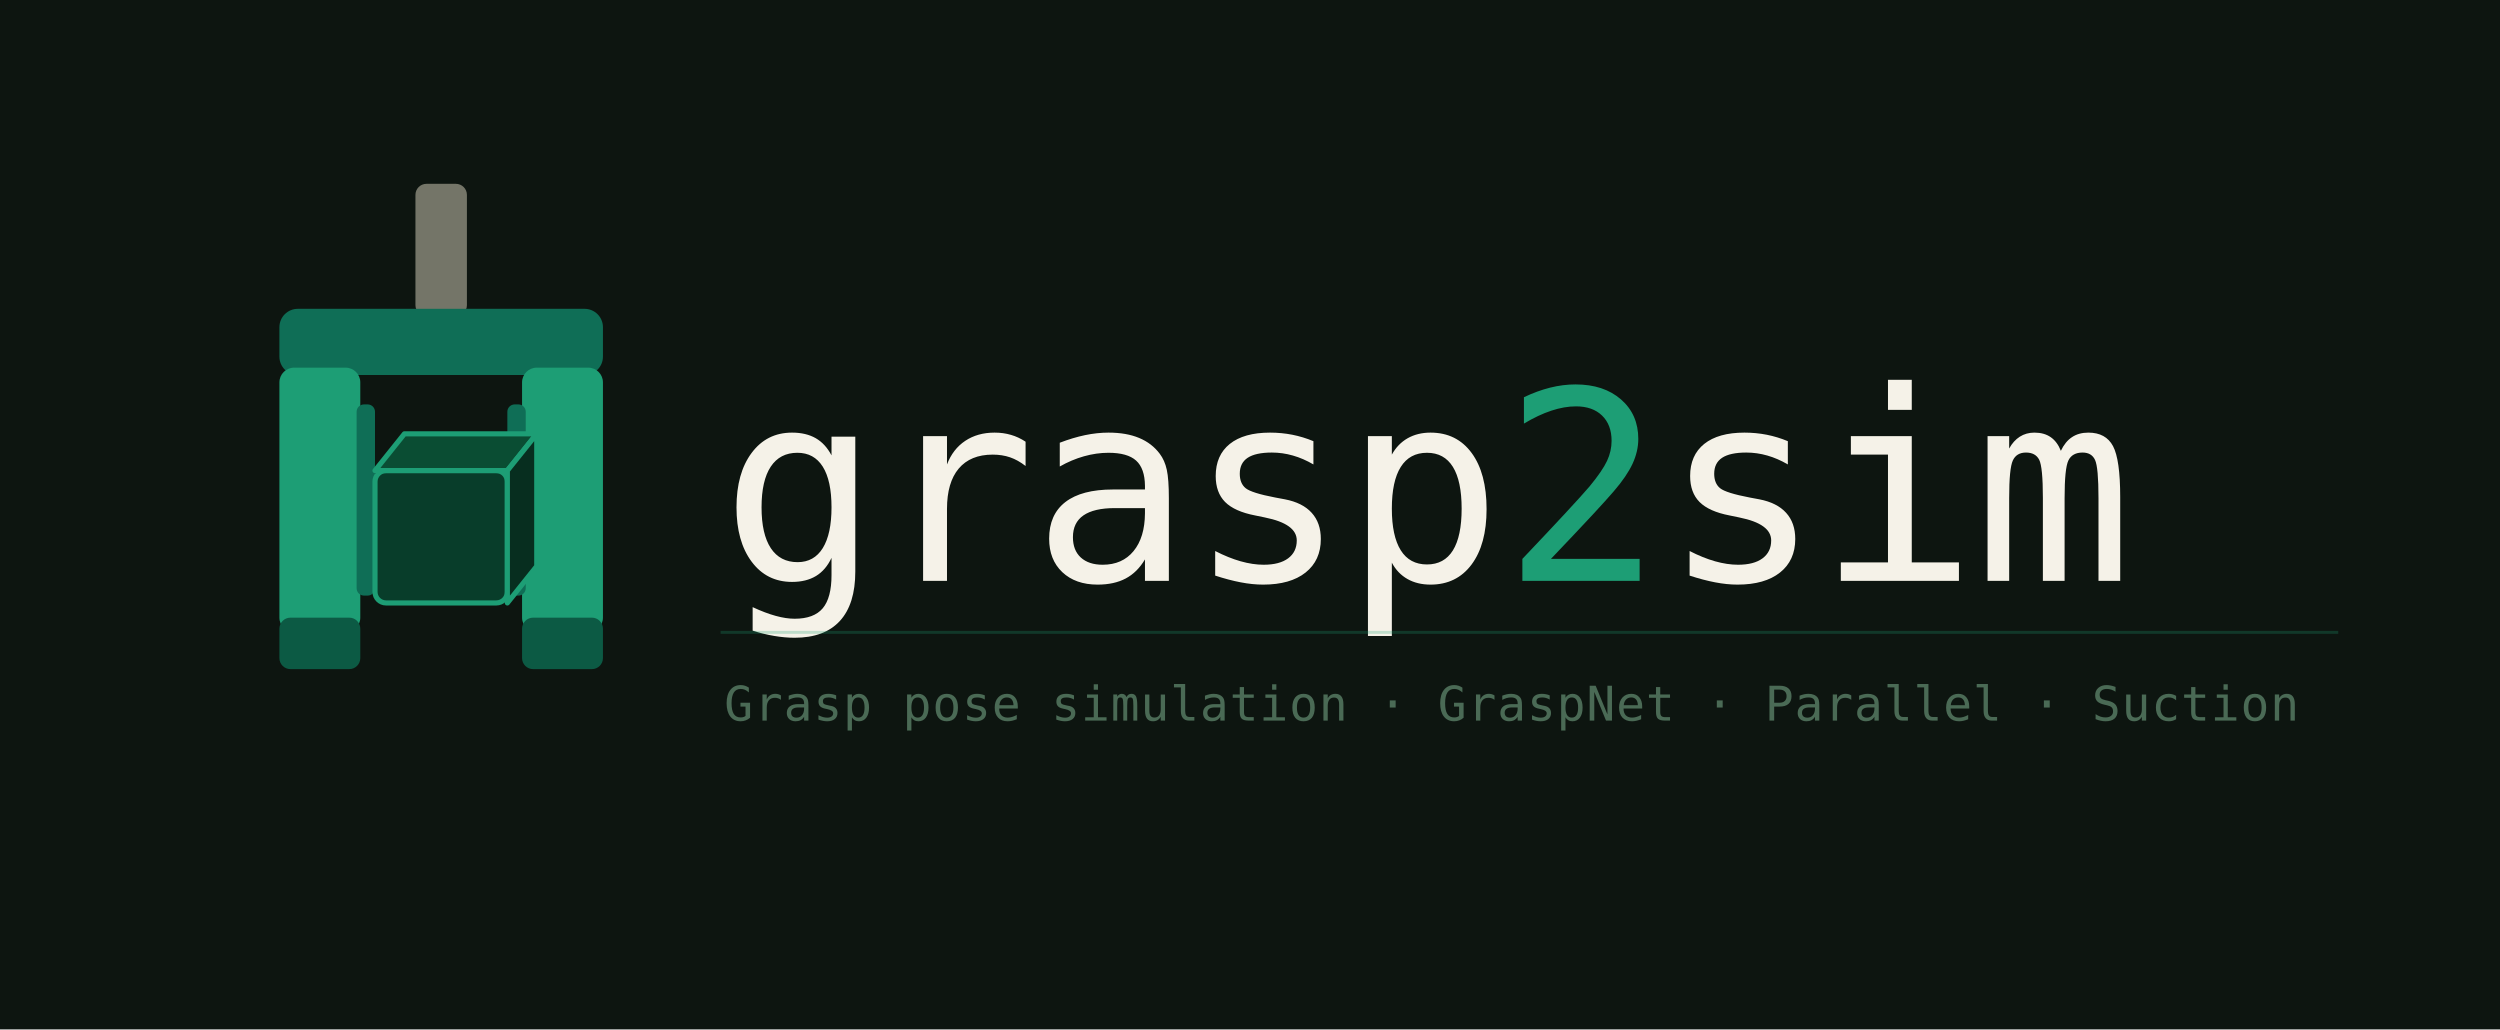
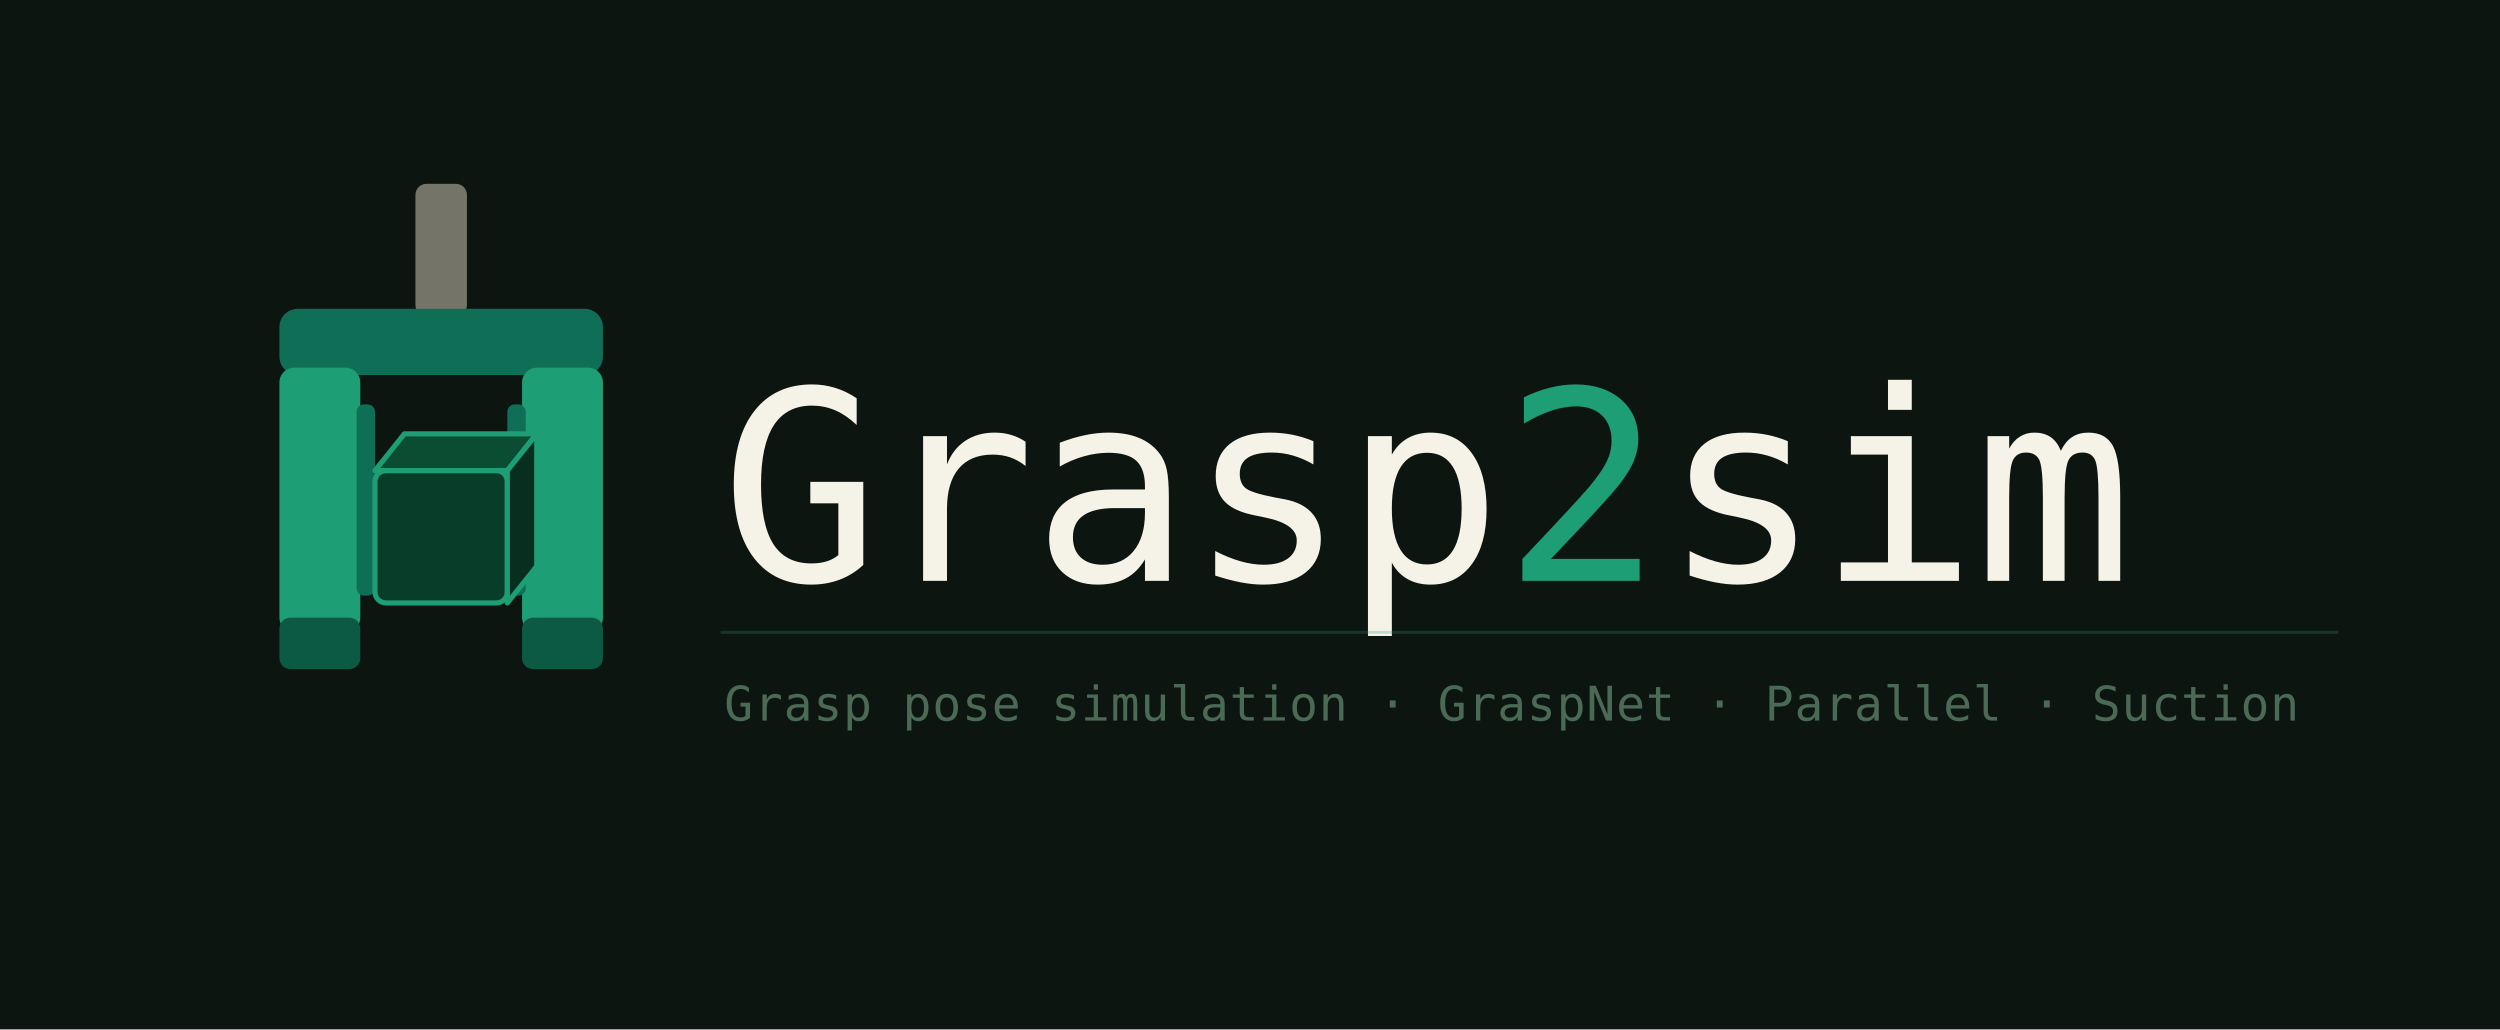
<svg xmlns="http://www.w3.org/2000/svg" width="680" height="280" viewBox="0 0 680 280" fill="none">
  <rect width="680" height="280" fill="#0d1510" />
  <g transform="translate(120, 140)">
    <rect x="-7" y="-90" width="14" height="36" rx="3" fill="#c8c4b0" opacity="0.55" />
    <rect x="-44" y="-56" width="88" height="18" rx="5" fill="#0f6e56" />
    <rect x="-44" y="-40" width="22" height="72" rx="4" fill="#1d9e75" />
    <rect x="-23" y="-30" width="5" height="52" rx="2" fill="#0f6e56" />
    <rect x="-44" y="28" width="22" height="14" rx="3" fill="#0c5a44" />
    <rect x="22" y="-40" width="22" height="72" rx="4" fill="#1d9e75" />
    <rect x="18" y="-30" width="5" height="52" rx="2" fill="#0f6e56" />
    <rect x="22" y="28" width="22" height="14" rx="3" fill="#0c5a44" />
    <rect x="-18" y="-12" width="36" height="36" rx="3" fill="#083d2a" stroke="#1d9e75" stroke-width="1.4" />
    <polygon points="-18,-12 18,-12 26,-22 -10,-22" fill="#0a4d33" stroke="#1d9e75" stroke-width="1.4" stroke-linejoin="round" />
    <polygon points="18,-12 18,24 26,14 26,-22" fill="#072e1f" stroke="#1d9e75" stroke-width="1.4" stroke-linejoin="round" />
  </g>
-   <text x="196" y="158" font-family="'JetBrains Mono', ui-monospace, monospace" font-size="72" font-weight="500" letter-spacing="-1" fill="#f5f2e8">grasp<tspan fill="#1d9e75">2</tspan>sim</text>
+   <text x="196" y="158" font-family="'JetBrains Mono', ui-monospace, monospace" font-size="72" font-weight="500" letter-spacing="-1" fill="#f5f2e8">Grasp<tspan fill="#1d9e75">2</tspan>sim</text>
  <line x1="196" y1="172" x2="636" y2="172" stroke="#1d9e75" stroke-width="0.8" opacity="0.25" />
  <text x="197" y="196" font-family="'JetBrains Mono', ui-monospace, monospace" font-size="13" font-weight="400" letter-spacing="0.02em" fill="#4a6a55">Grasp pose simulation · GraspNet · Parallel · Suction</text>
</svg>
